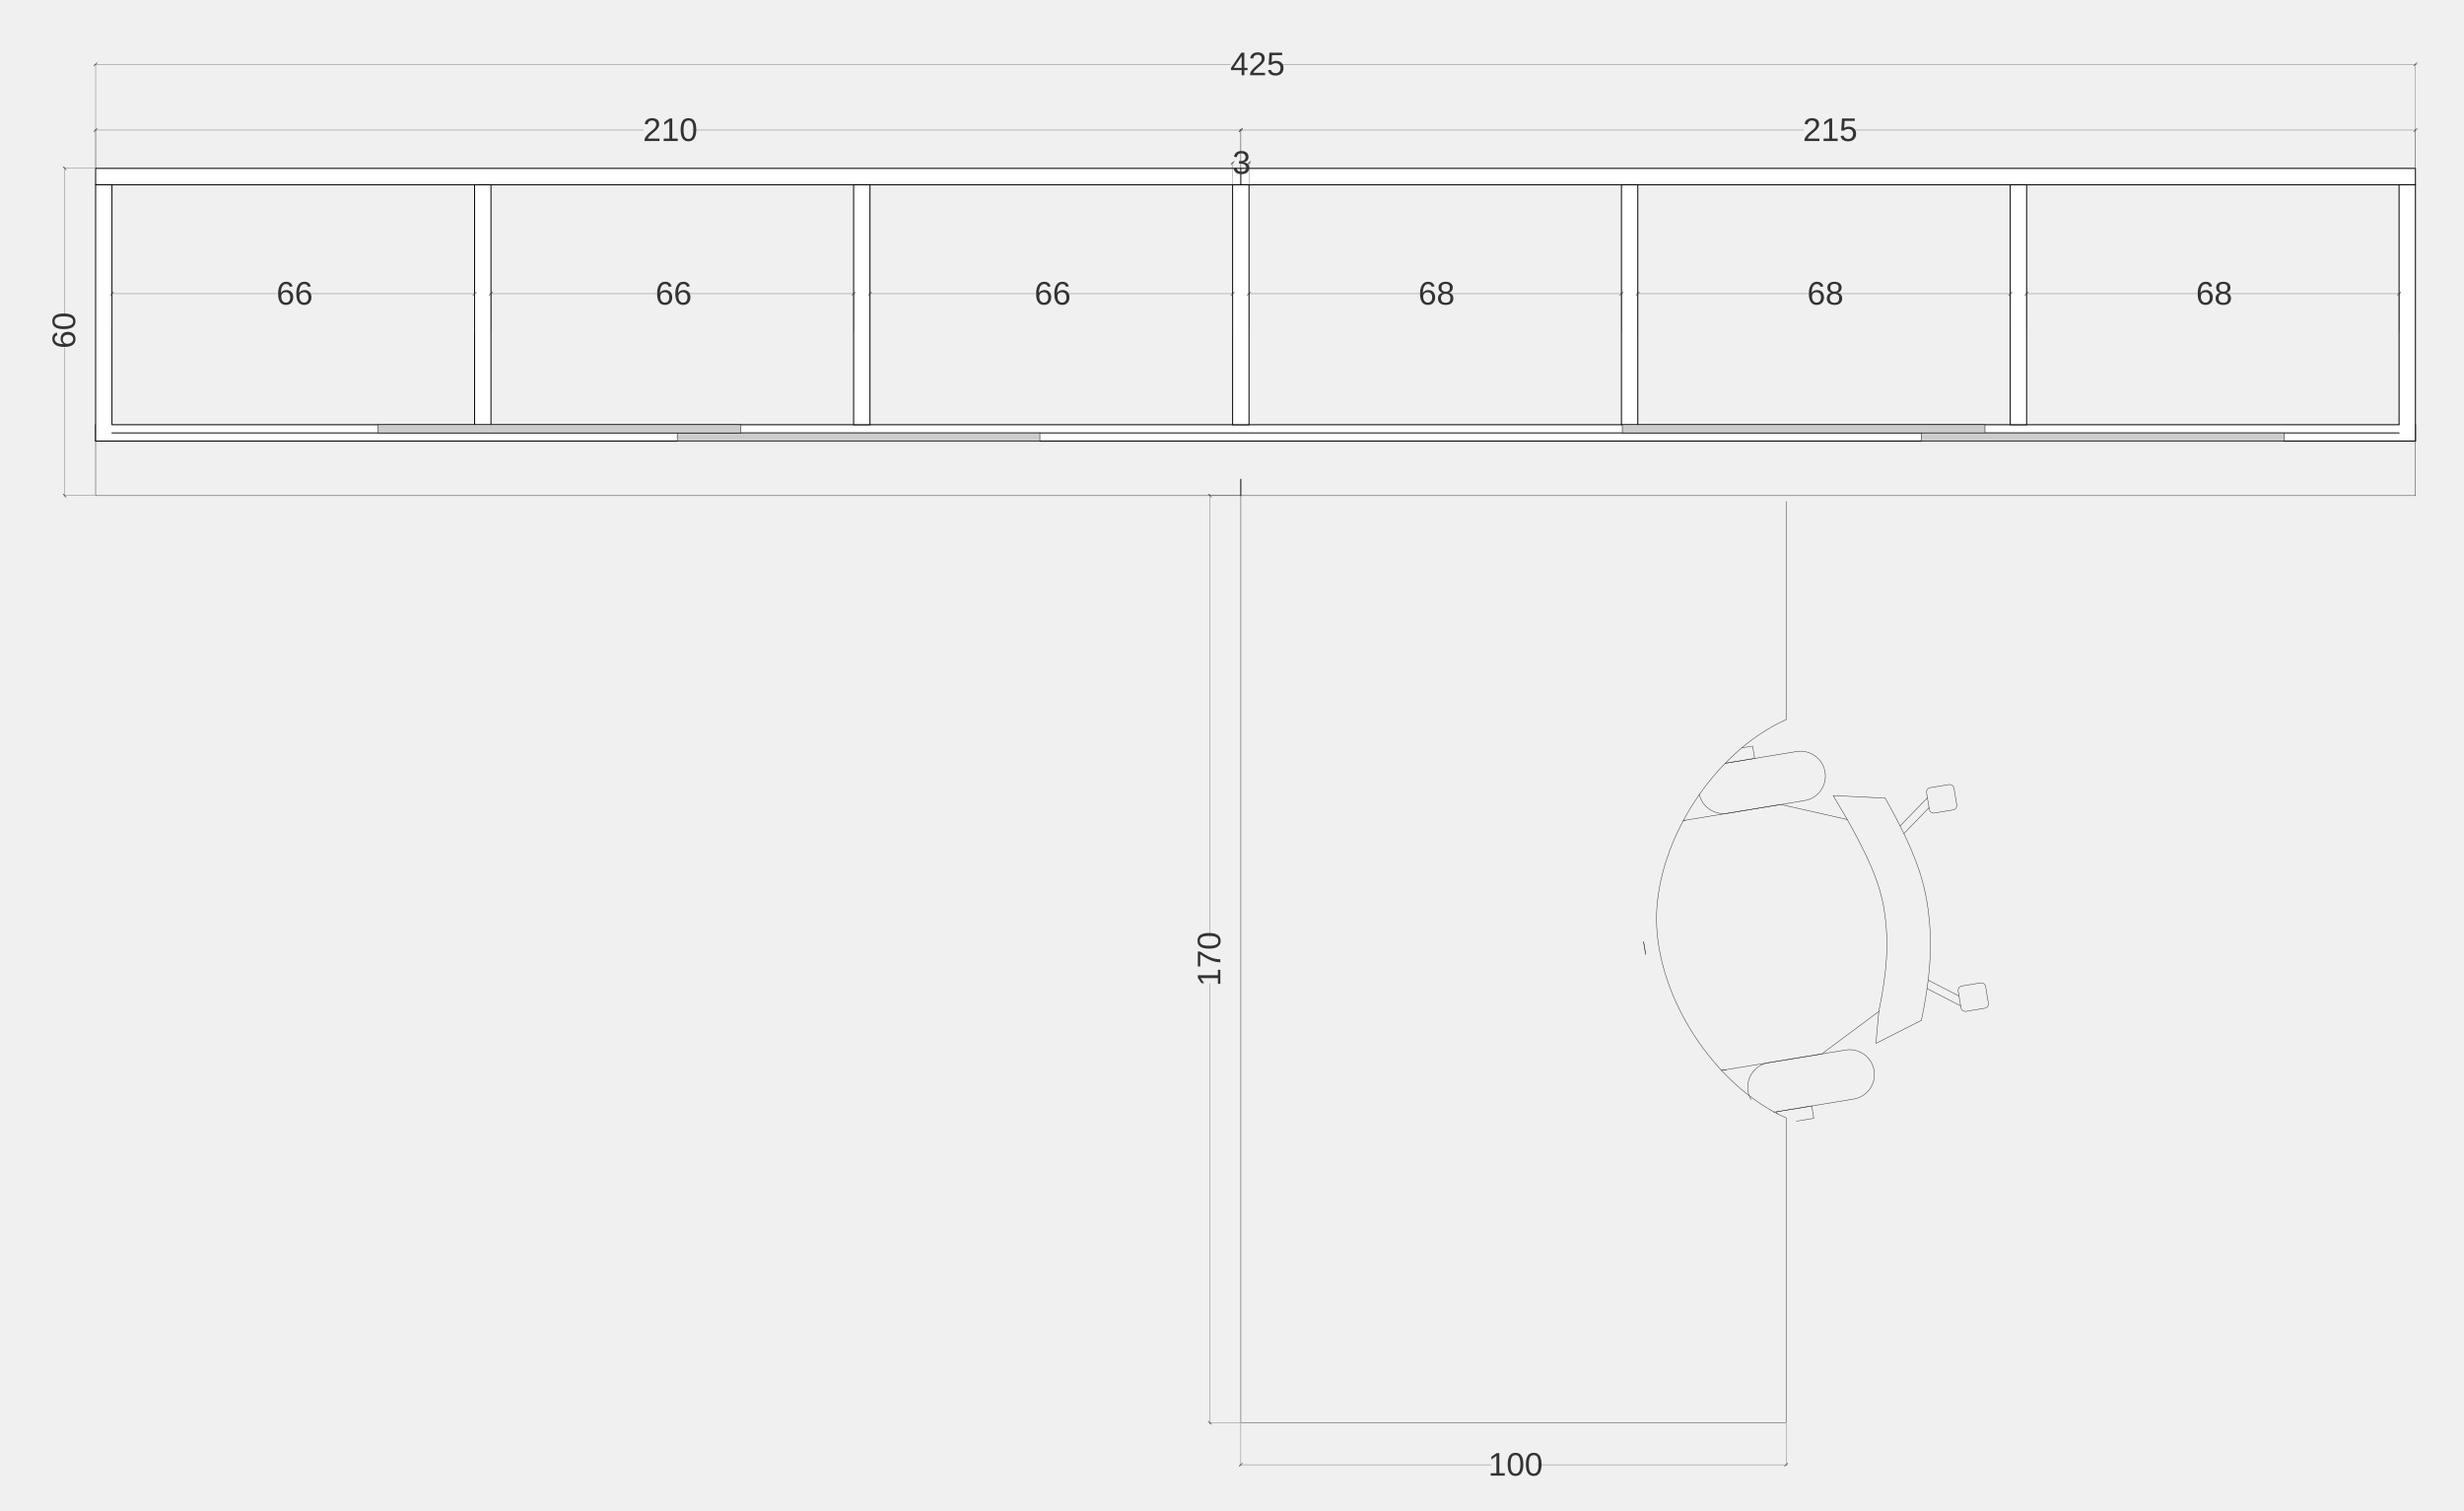
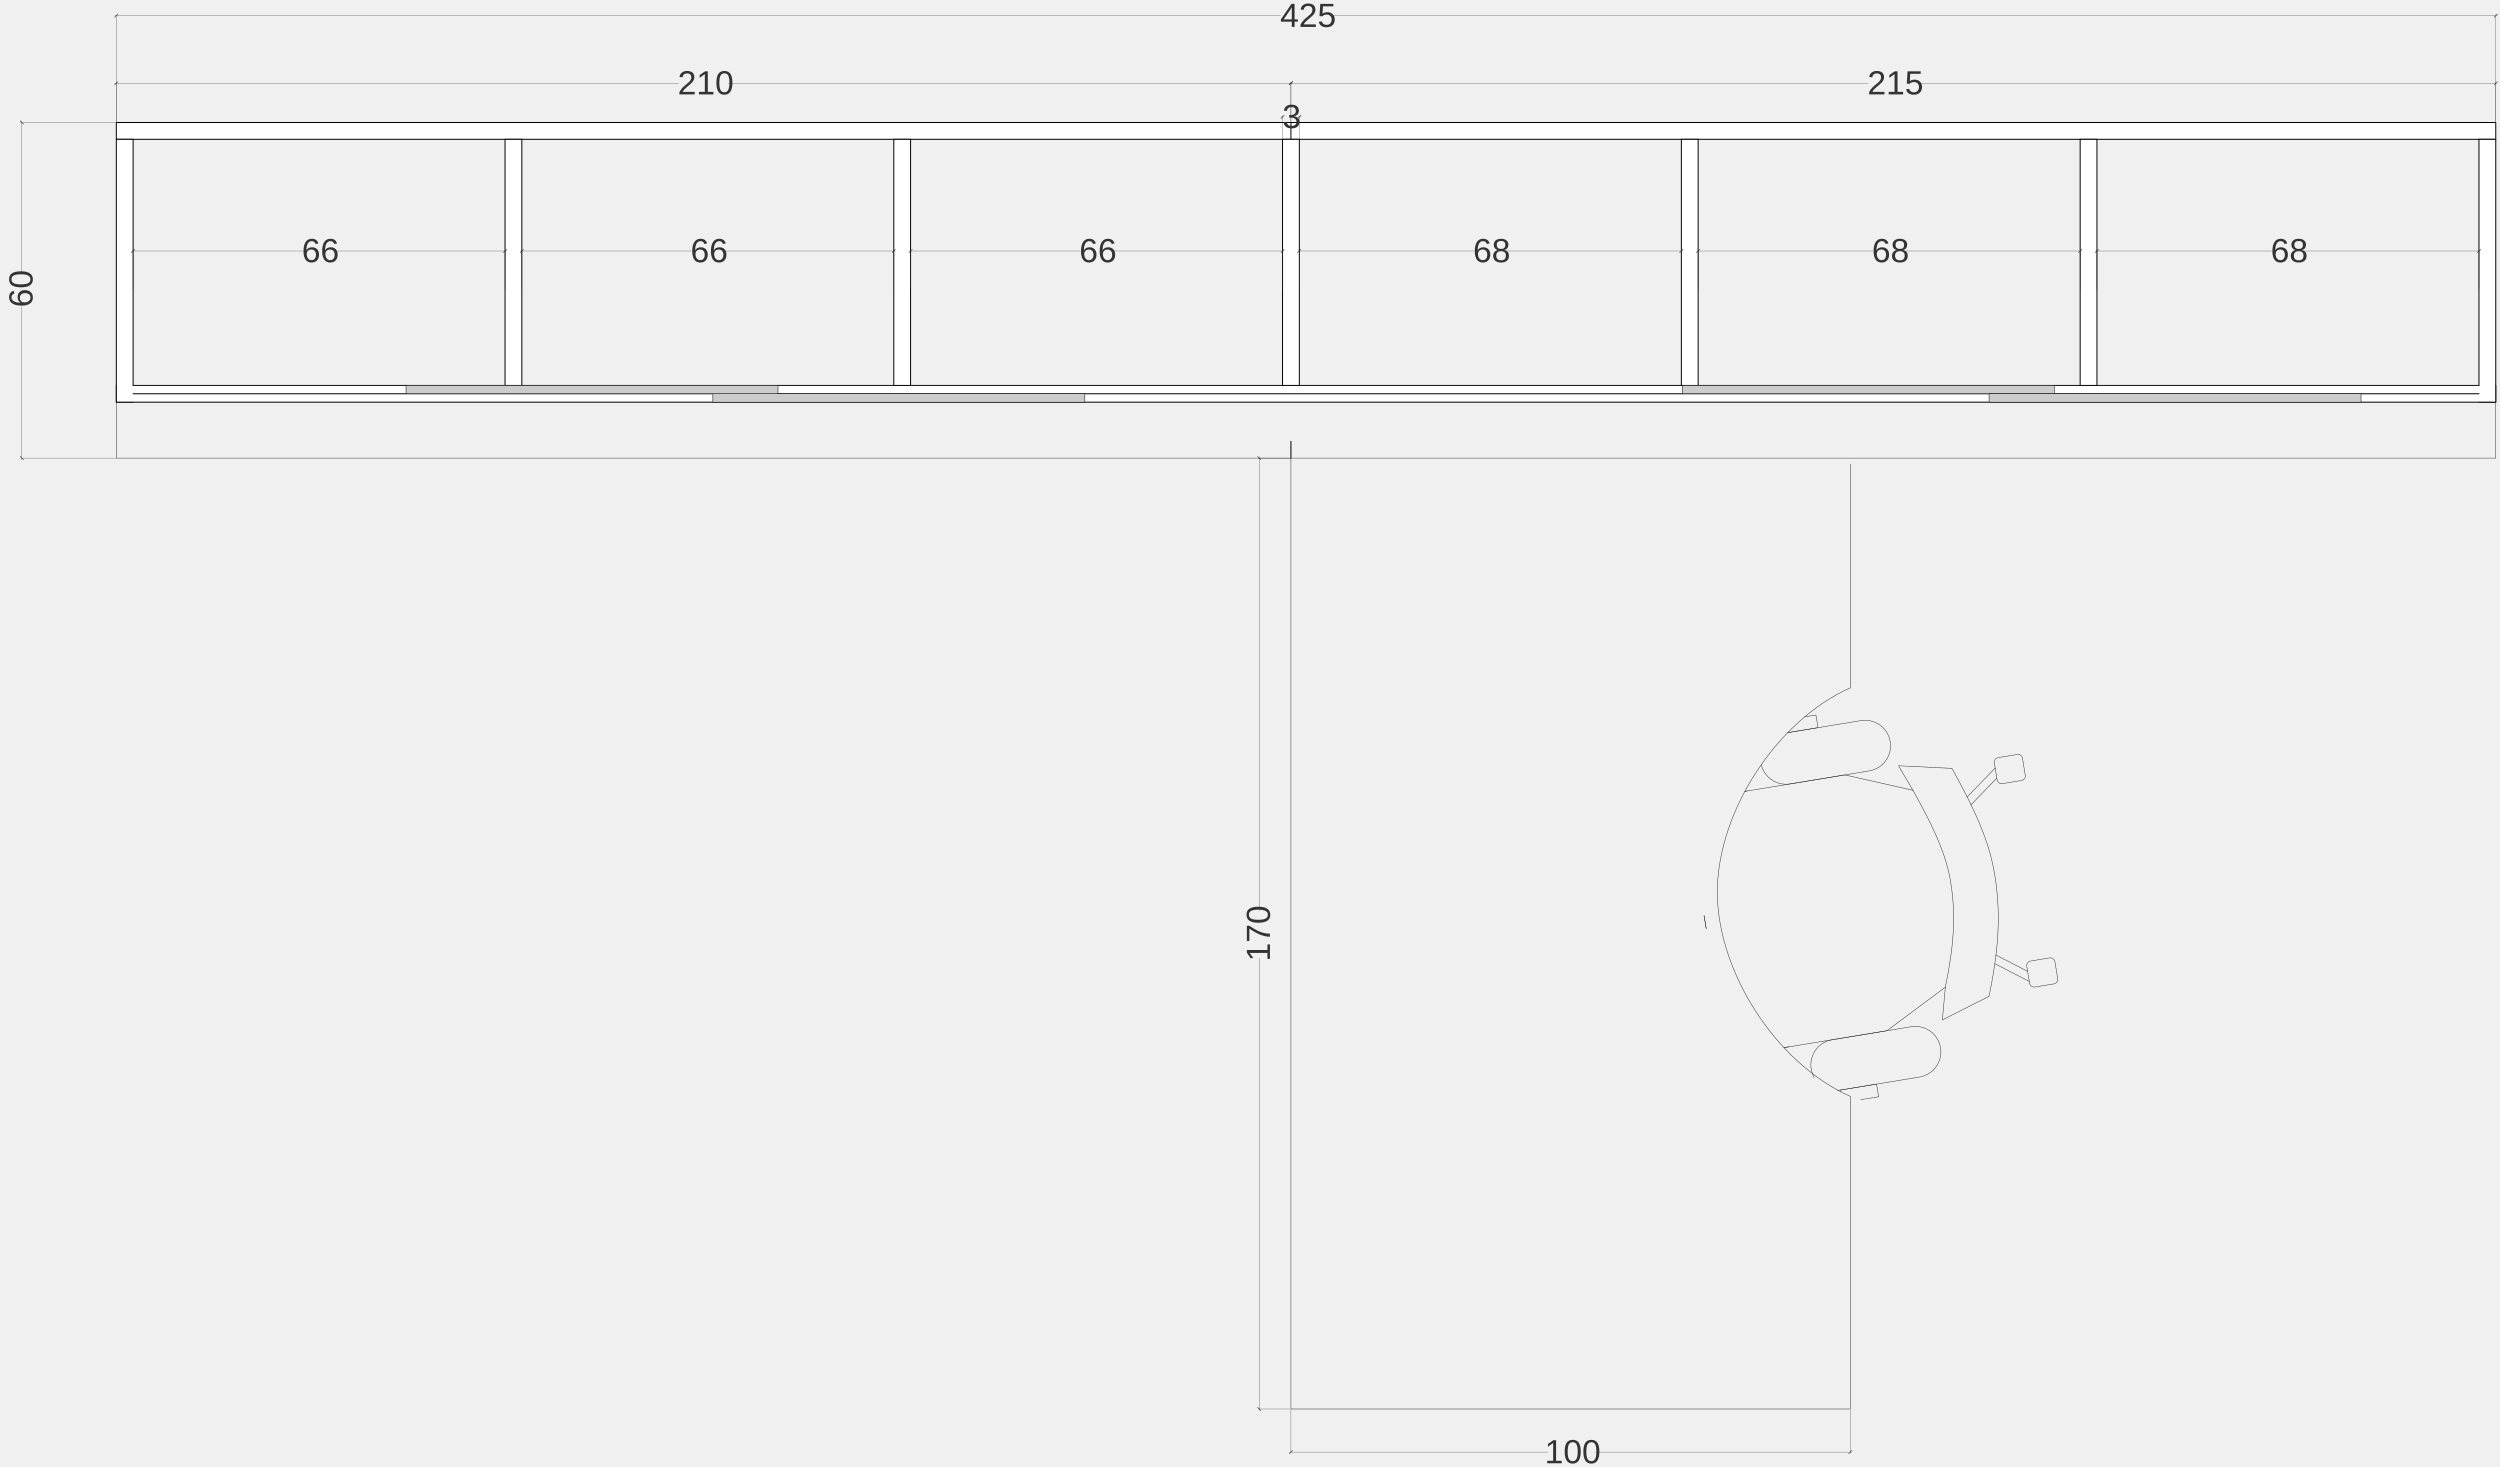
- <svg xmlns="http://www.w3.org/2000/svg" viewBox="0 0 1281.25 785.65">
+ <svg xmlns="http://www.w3.org/2000/svg" viewBox="0 0 1267.4 743.47">
  <defs>
    <style>
      .cls-1 {
        fill: #fff;
        stroke-width: .5px;
      }

      .cls-1, .cls-2, .cls-3 {
        stroke-linecap: round;
        stroke-linejoin: round;
      }

      .cls-1, .cls-3 {
        stroke: #000;
      }

      .cls-4 {
        fill: #333;
        font-family: ArialMT, Arial;
        font-size: 17.02px;
      }

      .cls-2, .cls-3 {
        stroke-width: .25px;
      }

      .cls-2, .cls-5 {
        fill: none;
        stroke: #333;
      }

      .cls-3 {
        fill: #ccc;
      }

      .cls-5 {
        stroke-miterlimit: 10;
        stroke-width: .15px;
      }
    </style>
  </defs>
  <g id="D_faut" data-name="D√©faut">
-     <line class="cls-1" x1="645.2" y1="257.7" x2="645.2" y2="249.19" />
-     <rect class="cls-1" x="49.72" y="87.56" width="1206.28" height="8.51" />
-     <line class="cls-1" x1="645.2" y1="96.07" x2="645.2" y2="87.56" />
-     <rect class="cls-1" x="49.72" y="96.07" width="8.51" height="133.28" />
-     <rect class="cls-1" x="1247.49" y="96.07" width="8.51" height="133.28" />
-     <polyline class="cls-1" points="1256 220.84 1256 229.34 49.72 229.34 49.72 220.84" />
-     <line class="cls-1" x1="58.22" y1="225.09" x2="1247.49" y2="225.09" />
-     <line class="cls-1" x1="58.22" y1="220.84" x2="1247.49" y2="220.84" />
-     <rect class="cls-1" x="246.79" y="96.07" width="8.51" height="124.77" />
-     <rect class="cls-1" x="443.87" y="96.07" width="8.51" height="124.77" />
-     <rect class="cls-1" x="640.95" y="96.07" width="8.51" height="124.77" />
-     <rect class="cls-1" x="843.13" y="96.07" width="8.51" height="124.77" />
-     <rect class="cls-1" x="1045.31" y="96.07" width="8.51" height="124.77" />
+     <line class="cls-1" x1="654.45" y1="232.24" x2="654.45" y2="223.73" />
+     <rect class="cls-1" x="58.97" y="62.1" width="1206.28" height="8.51" />
+     <line class="cls-1" x1="654.45" y1="70.61" x2="654.45" y2="62.1" />
+     <rect class="cls-1" x="58.97" y="70.61" width="8.51" height="133.28" />
+     <rect class="cls-1" x="1256.74" y="70.61" width="8.51" height="133.28" />
+     <polyline class="cls-1" points="1265.25 195.38 1265.25 203.88 58.97 203.88 58.97 195.38" />
+     <line class="cls-1" x1="67.47" y1="199.63" x2="1256.74" y2="199.63" />
+     <line class="cls-1" x1="67.47" y1="195.38" x2="1256.74" y2="195.38" />
+     <rect class="cls-1" x="256.04" y="70.61" width="8.51" height="124.77" />
+     <rect class="cls-1" x="453.12" y="70.61" width="8.51" height="124.77" />
+     <rect class="cls-1" x="650.2" y="70.61" width="8.51" height="124.77" />
+     <rect class="cls-1" x="852.38" y="70.61" width="8.51" height="124.77" />
+     <rect class="cls-1" x="1054.56" y="70.61" width="8.51" height="124.77" />
  </g>
  <g id="cote">
-     <line class="cls-5" x1="644.92" y1="257.7" x2="628.57" y2="257.7" />
-     <line class="cls-5" x1="644.92" y1="739.76" x2="628.57" y2="739.76" />
-     <line class="cls-5" x1="629.14" y1="256.85" x2="629.14" y2="487.26" />
-     <line class="cls-5" x1="629.14" y1="511.18" x2="629.14" y2="740.61" />
-     <polyline class="cls-5" points="630.06 258.48 628.35 256.78 628.22 256.92 629.92 258.62 630.06 258.48" />
-     <polyline class="cls-5" points="628.22 738.98 629.92 740.68 630.06 740.54 628.35 738.84 628.22 738.98" />
-     <line class="cls-5" x1="645.2" y1="740.04" x2="645.2" y2="762.18" />
-     <line class="cls-5" x1="928.76" y1="740.04" x2="928.76" y2="762.18" />
-     <line class="cls-5" x1="644.35" y1="761.61" x2="775.52" y2="761.61" />
-     <line class="cls-5" x1="799.43" y1="761.61" x2="929.61" y2="761.61" />
-     <polyline class="cls-5" points="645.98 760.69 644.28 762.4 644.42 762.53 646.12 760.83 645.98 760.69" />
-     <polyline class="cls-5" points="927.98 762.53 929.68 760.83 929.55 760.69 927.85 762.4 927.98 762.53" />
-     <line class="cls-5" x1="49.43" y1="87.56" x2="33.09" y2="87.56" />
-     <line class="cls-5" x1="49.43" y1="257.7" x2="33.09" y2="257.7" />
-     <line class="cls-5" x1="33.65" y1="86.71" x2="33.65" y2="164.43" />
-     <line class="cls-5" x1="33.65" y1="180.71" x2="33.65" y2="258.55" />
-     <polyline class="cls-5" points="34.57 88.34 32.87 86.64 32.73 86.78 34.44 88.48 34.57 88.34" />
-     <polyline class="cls-5" points="32.73 256.92 34.44 258.62 34.57 258.48 32.87 256.78 32.73 256.92" />
-     <line class="cls-5" x1="49.72" y1="87.28" x2="49.72" y2="32.87" />
-     <line class="cls-5" x1="1256" y1="87.28" x2="1256" y2="32.87" />
-     <line class="cls-5" x1="48.87" y1="33.44" x2="639.91" y2="33.44" />
-     <line class="cls-5" x1="665.43" y1="33.44" x2="1256.85" y2="33.44" />
-     <polyline class="cls-5" points="50.5 32.52 48.8 34.22 48.93 34.36 50.63 32.66 50.5 32.52" />
-     <polyline class="cls-5" points="1255.21 34.36 1256.92 32.66 1256.78 32.52 1255.08 34.22 1255.21 34.36" />
-     <line class="cls-5" x1="49.72" y1="87.28" x2="49.72" y2="67.08" />
-     <line class="cls-5" x1="645.2" y1="87.28" x2="645.2" y2="67.08" />
-     <line class="cls-5" x1="48.87" y1="67.64" x2="334.76" y2="67.64" />
-     <line class="cls-5" x1="359.91" y1="67.64" x2="646.05" y2="67.64" />
-     <polyline class="cls-5" points="50.5 66.73 48.8 68.43 48.93 68.56 50.63 66.86 50.5 66.73" />
-     <polyline class="cls-5" points="644.42 68.56 646.12 66.86 645.98 66.73 644.28 68.43 644.42 68.56" />
-     <line class="cls-5" x1="58.22" y1="172.35" x2="58.22" y2="152.15" />
-     <line class="cls-5" x1="246.79" y1="172.35" x2="246.79" y2="152.15" />
-     <line class="cls-5" x1="57.37" y1="152.71" x2="144.31" y2="152.71" />
-     <line class="cls-5" x1="160.58" y1="152.71" x2="247.64" y2="152.71" />
-     <polyline class="cls-5" points="59 151.79 57.3 153.5 57.44 153.63 59.14 151.93 59 151.79" />
-     <polyline class="cls-5" points="246.01 153.63 247.71 151.93 247.57 151.79 245.87 153.5 246.01 153.63" />
-     <line class="cls-5" x1="255.3" y1="172.35" x2="255.3" y2="152.15" />
-     <line class="cls-5" x1="443.87" y1="172.35" x2="443.87" y2="152.15" />
-     <line class="cls-5" x1="254.45" y1="152.71" x2="341.39" y2="152.71" />
-     <line class="cls-5" x1="357.66" y1="152.71" x2="444.72" y2="152.71" />
-     <polyline class="cls-5" points="256.08 151.79 254.38 153.5 254.52 153.63 256.22 151.93 256.08 151.79" />
-     <polyline class="cls-5" points="443.09 153.63 444.79 151.93 444.65 151.79 442.95 153.5 443.09 153.63" />
-     <line class="cls-5" x1="452.38" y1="172.35" x2="452.38" y2="152.15" />
-     <line class="cls-5" x1="640.95" y1="172.35" x2="640.95" y2="152.15" />
-     <line class="cls-5" x1="451.53" y1="152.71" x2="538.46" y2="152.71" />
-     <line class="cls-5" x1="554.74" y1="152.71" x2="641.8" y2="152.71" />
-     <polyline class="cls-5" points="453.16 151.79 451.46 153.5 451.59 153.63 453.3 151.93 453.16 151.79" />
-     <polyline class="cls-5" points="640.16 153.63 641.86 151.93 641.73 151.79 640.03 153.5 640.16 153.63" />
-     <line class="cls-5" x1="649.45" y1="172.35" x2="649.45" y2="152.15" />
-     <line class="cls-5" x1="843.13" y1="172.35" x2="843.13" y2="152.15" />
-     <line class="cls-5" x1="648.6" y1="152.71" x2="738.09" y2="152.71" />
-     <line class="cls-5" x1="754.43" y1="152.71" x2="843.98" y2="152.71" />
-     <polyline class="cls-5" points="650.24 151.79 648.53 153.5 648.67 153.63 650.37 151.93 650.24 151.79" />
-     <polyline class="cls-5" points="842.34 153.63 844.05 151.93 843.91 151.79 842.21 153.5 842.34 153.63" />
-     <line class="cls-5" x1="851.63" y1="172.35" x2="851.63" y2="152.15" />
-     <line class="cls-5" x1="1045.31" y1="172.35" x2="1045.31" y2="152.15" />
-     <line class="cls-5" x1="850.78" y1="152.71" x2="940.27" y2="152.71" />
-     <line class="cls-5" x1="956.61" y1="152.71" x2="1046.16" y2="152.71" />
-     <polyline class="cls-5" points="852.42 151.79 850.72 153.5 850.85 153.63 852.55 151.93 852.42 151.79" />
-     <polyline class="cls-5" points="1044.53 153.63 1046.23 151.93 1046.09 151.79 1044.39 153.5 1044.53 153.63" />
-     <line class="cls-5" x1="1053.81" y1="172.35" x2="1053.81" y2="152.15" />
-     <line class="cls-5" x1="1247.49" y1="172.35" x2="1247.49" y2="152.15" />
-     <line class="cls-5" x1="1052.96" y1="152.71" x2="1142.45" y2="152.71" />
-     <line class="cls-5" x1="1158.79" y1="152.71" x2="1248.34" y2="152.71" />
-     <polyline class="cls-5" points="1054.6 151.79 1052.9 153.5 1053.03 153.63 1054.73 151.93 1054.6 151.79" />
-     <polyline class="cls-5" points="1246.71 153.63 1248.41 151.93 1248.27 151.79 1246.57 153.5 1246.71 153.63" />
-     <line class="cls-5" x1="640.95" y1="95.79" x2="640.95" y2="84.16" />
-     <line class="cls-5" x1="649.45" y1="95.79" x2="649.45" y2="84.16" />
-     <line class="cls-5" x1="640.1" y1="84.73" x2="641.44" y2="84.73" />
-     <line class="cls-5" x1="648.9" y1="84.73" x2="650.3" y2="84.73" />
-     <polyline class="cls-5" points="641.73 83.81 640.03 85.51 640.16 85.64 641.86 83.94 641.73 83.81" />
-     <polyline class="cls-5" points="648.67 85.64 650.37 83.94 650.24 83.81 648.53 85.51 648.67 85.64" />
-     <line class="cls-5" x1="645.2" y1="87.28" x2="645.2" y2="67.08" />
-     <line class="cls-5" x1="1256" y1="87.28" x2="1256" y2="67.08" />
-     <line class="cls-5" x1="644.35" y1="67.64" x2="937.9" y2="67.64" />
-     <line class="cls-5" x1="963.17" y1="67.64" x2="1256.85" y2="67.64" />
-     <polyline class="cls-5" points="645.98 66.73 644.28 68.43 644.42 68.56 646.12 66.86 645.98 66.73" />
-     <polyline class="cls-5" points="1255.21 68.56 1256.92 66.86 1256.78 66.73 1255.08 68.43 1255.21 68.56" />
+     <line class="cls-5" x1="654.17" y1="232.24" x2="637.82" y2="232.24" />
+     <line class="cls-5" x1="654.17" y1="714.3" x2="637.82" y2="714.3" />
+     <line class="cls-5" x1="638.39" y1="231.39" x2="638.39" y2="461.8" />
+     <line class="cls-5" x1="638.39" y1="485.72" x2="638.39" y2="715.15" />
+     <polyline class="cls-5" points="639.31 233.02 637.6 231.32 637.47 231.46 639.17 233.16 639.31 233.02" />
+     <polyline class="cls-5" points="637.47 713.52 639.17 715.22 639.31 715.08 637.6 713.38 637.47 713.52" />
+     <line class="cls-5" x1="654.45" y1="714.58" x2="654.45" y2="736.72" />
+     <line class="cls-5" x1="938.01" y1="714.58" x2="938.01" y2="736.72" />
+     <line class="cls-5" x1="653.6" y1="736.15" x2="784.77" y2="736.15" />
+     <line class="cls-5" x1="808.68" y1="736.15" x2="938.86" y2="736.15" />
+     <polyline class="cls-5" points="655.23 735.23 653.53 736.94 653.67 737.07 655.37 735.37 655.23 735.23" />
+     <polyline class="cls-5" points="937.23 737.07 938.93 735.37 938.8 735.23 937.09 736.94 937.23 737.07" />
+     <line class="cls-5" x1="58.97" y1="62.1" x2="10.49" y2="62.1" />
+     <line class="cls-5" x1="58.97" y1="232.24" x2="10.49" y2="232.24" />
+     <line class="cls-5" x1="11.06" y1="61.25" x2="11.06" y2="138.97" />
+     <line class="cls-5" x1="11.06" y1="155.25" x2="11.06" y2="233.09" />
+     <polyline class="cls-5" points="11.98 62.88 10.28 61.18 10.14 61.32 11.84 63.02 11.98 62.88" />
+     <polyline class="cls-5" points="10.14 231.46 11.84 233.16 11.98 233.02 10.28 231.32 10.14 231.46" />
+     <line class="cls-5" x1="58.97" y1="61.82" x2="58.97" y2="7.41" />
+     <line class="cls-5" x1="1265.25" y1="61.82" x2="1265.25" y2="7.41" />
+     <line class="cls-5" x1="58.11" y1="7.98" x2="649.16" y2="7.98" />
+     <line class="cls-5" x1="674.68" y1="7.98" x2="1266.1" y2="7.98" />
+     <polyline class="cls-5" points="59.75 7.06 58.05 8.76 58.18 8.9 59.88 7.2 59.75 7.06" />
+     <polyline class="cls-5" points="1264.46 8.9 1266.16 7.2 1266.03 7.06 1264.33 8.76 1264.46 8.9" />
+     <line class="cls-5" x1="58.97" y1="61.82" x2="58.97" y2="41.62" />
+     <line class="cls-5" x1="654.45" y1="61.82" x2="654.45" y2="41.62" />
+     <line class="cls-5" x1="58.11" y1="42.18" x2="344.01" y2="42.18" />
+     <line class="cls-5" x1="369.16" y1="42.18" x2="655.3" y2="42.18" />
+     <polyline class="cls-5" points="59.75 41.27 58.05 42.97 58.18 43.1 59.88 41.4 59.75 41.27" />
+     <polyline class="cls-5" points="653.67 43.1 655.37 41.4 655.23 41.27 653.53 42.97 653.67 43.1" />
+     <line class="cls-5" x1="67.47" y1="146.89" x2="67.47" y2="126.69" />
+     <line class="cls-5" x1="256.04" y1="146.89" x2="256.04" y2="126.69" />
+     <line class="cls-5" x1="66.62" y1="127.25" x2="153.56" y2="127.25" />
+     <line class="cls-5" x1="169.83" y1="127.25" x2="256.89" y2="127.25" />
+     <polyline class="cls-5" points="68.25 126.33 66.55 128.04 66.69 128.17 68.39 126.47 68.25 126.33" />
+     <polyline class="cls-5" points="255.26 128.17 256.96 126.47 256.82 126.33 255.12 128.04 255.26 128.17" />
+     <line class="cls-5" x1="264.55" y1="146.89" x2="264.55" y2="126.69" />
+     <line class="cls-5" x1="453.12" y1="146.89" x2="453.12" y2="126.69" />
+     <line class="cls-5" x1="263.7" y1="127.25" x2="350.64" y2="127.25" />
+     <line class="cls-5" x1="366.91" y1="127.25" x2="453.97" y2="127.25" />
+     <polyline class="cls-5" points="265.33 126.33 263.63 128.04 263.77 128.17 265.47 126.47 265.33 126.33" />
+     <polyline class="cls-5" points="452.34 128.17 454.04 126.47 453.9 126.33 452.2 128.04 452.34 128.17" />
+     <line class="cls-5" x1="461.63" y1="146.89" x2="461.63" y2="126.69" />
+     <line class="cls-5" x1="650.2" y1="146.89" x2="650.2" y2="126.69" />
+     <line class="cls-5" x1="460.78" y1="127.25" x2="547.71" y2="127.25" />
+     <line class="cls-5" x1="563.99" y1="127.25" x2="651.05" y2="127.25" />
+     <polyline class="cls-5" points="462.41 126.33 460.71 128.04 460.84 128.17 462.55 126.47 462.41 126.33" />
+     <polyline class="cls-5" points="649.41 128.17 651.11 126.47 650.98 126.33 649.28 128.04 649.41 128.17" />
+     <line class="cls-5" x1="658.7" y1="146.89" x2="658.7" y2="126.69" />
+     <line class="cls-5" x1="852.38" y1="146.89" x2="852.38" y2="126.69" />
+     <line class="cls-5" x1="657.85" y1="127.25" x2="747.34" y2="127.25" />
+     <line class="cls-5" x1="763.68" y1="127.25" x2="853.23" y2="127.25" />
+     <polyline class="cls-5" points="659.49 126.33 657.78 128.04 657.92 128.17 659.62 126.47 659.49 126.33" />
+     <polyline class="cls-5" points="851.59 128.17 853.3 126.47 853.16 126.33 851.46 128.04 851.59 128.17" />
+     <line class="cls-5" x1="860.88" y1="146.89" x2="860.88" y2="126.69" />
+     <line class="cls-5" x1="1054.56" y1="146.89" x2="1054.56" y2="126.69" />
+     <line class="cls-5" x1="860.03" y1="127.25" x2="949.52" y2="127.25" />
+     <line class="cls-5" x1="965.86" y1="127.25" x2="1055.41" y2="127.25" />
+     <polyline class="cls-5" points="861.67 126.33 859.97 128.04 860.1 128.17 861.8 126.47 861.67 126.33" />
+     <polyline class="cls-5" points="1053.78 128.17 1055.48 126.47 1055.34 126.33 1053.64 128.04 1053.78 128.17" />
+     <line class="cls-5" x1="1063.06" y1="146.89" x2="1063.06" y2="126.69" />
+     <line class="cls-5" x1="1256.74" y1="146.89" x2="1256.74" y2="126.69" />
+     <line class="cls-5" x1="1062.21" y1="127.25" x2="1151.7" y2="127.25" />
+     <line class="cls-5" x1="1168.04" y1="127.25" x2="1257.59" y2="127.25" />
+     <polyline class="cls-5" points="1063.85 126.33 1062.15 128.04 1062.28 128.17 1063.98 126.47 1063.85 126.33" />
+     <polyline class="cls-5" points="1255.96 128.17 1257.66 126.47 1257.52 126.33 1255.82 128.04 1255.96 128.17" />
+     <line class="cls-5" x1="650.2" y1="70.33" x2="650.2" y2="58.7" />
+     <line class="cls-5" x1="658.7" y1="70.33" x2="658.7" y2="58.7" />
+     <line class="cls-5" x1="649.35" y1="59.27" x2="650.69" y2="59.27" />
+     <line class="cls-5" x1="658.15" y1="59.27" x2="659.55" y2="59.27" />
+     <polyline class="cls-5" points="650.98 58.35 649.28 60.05 649.41 60.18 651.11 58.48 650.98 58.35" />
+     <polyline class="cls-5" points="657.92 60.18 659.62 58.48 659.49 58.35 657.78 60.05 657.92 60.18" />
+     <line class="cls-5" x1="654.45" y1="61.82" x2="654.45" y2="41.62" />
+     <line class="cls-5" x1="1265.25" y1="61.82" x2="1265.25" y2="41.62" />
+     <line class="cls-5" x1="653.6" y1="42.18" x2="947.15" y2="42.18" />
+     <line class="cls-5" x1="972.42" y1="42.18" x2="1266.1" y2="42.18" />
+     <polyline class="cls-5" points="655.23 41.27 653.53 42.97 653.67 43.1 655.37 41.4 655.23 41.27" />
+     <polyline class="cls-5" points="1264.46 43.1 1266.16 41.4 1266.03 41.27 1264.33 42.97 1264.46 43.1" />
  </g>
  <g id="Calque_9" data-name="Calque 9">
-     <text class="cls-4" transform="translate(634.56 512.85) rotate(-90)">
+     <text class="cls-4" transform="translate(643.81 487.39) rotate(-90)">
      <tspan x="0" y="0">170</tspan>
    </text>
-     <text class="cls-4" transform="translate(773.85 767.28)">
+     <text class="cls-4" transform="translate(783.1 741.82)">
      <tspan x="0" y="0">100</tspan>
    </text>
-     <text class="cls-4" transform="translate(39.08 181.26) rotate(-90)">
+     <text class="cls-4" transform="translate(16.49 155.8) rotate(-90)">
      <tspan x="0" y="0">60</tspan>
    </text>
-     <text class="cls-4" transform="translate(639.73 39.11)">
+     <text class="cls-4" transform="translate(648.98 13.65)">
      <tspan x="0" y="0">425</tspan>
    </text>
-     <text class="cls-4" transform="translate(334.33 73.31)">
+     <text class="cls-4" transform="translate(343.58 47.85)">
      <tspan x="0" y="0">210</tspan>
    </text>
-     <text class="cls-4" transform="translate(143.75 158.38)">
+     <text class="cls-4" transform="translate(153 132.92)">
      <tspan x="0" y="0">66</tspan>
    </text>
-     <text class="cls-4" transform="translate(340.83 158.38)">
+     <text class="cls-4" transform="translate(350.08 132.92)">
      <tspan x="0" y="0">66</tspan>
    </text>
-     <text class="cls-4" transform="translate(537.91 158.38)">
+     <text class="cls-4" transform="translate(547.16 132.92)">
      <tspan x="0" y="0">66</tspan>
    </text>
-     <text class="cls-4" transform="translate(737.54 158.38)">
+     <text class="cls-4" transform="translate(746.79 132.92)">
      <tspan x="0" y="0">68</tspan>
    </text>
-     <text class="cls-4" transform="translate(939.72 158.38)">
+     <text class="cls-4" transform="translate(948.97 132.92)">
      <tspan x="0" y="0">68</tspan>
    </text>
-     <text class="cls-4" transform="translate(1141.9 158.38)">
+     <text class="cls-4" transform="translate(1151.15 132.92)">
      <tspan x="0" y="0">68</tspan>
    </text>
-     <text class="cls-4" transform="translate(640.82 90.39)">
+     <text class="cls-4" transform="translate(650.07 64.93)">
      <tspan x="0" y="0">3</tspan>
    </text>
-     <text class="cls-4" transform="translate(937.47 73.31)">
+     <text class="cls-4" transform="translate(946.72 47.85)">
      <tspan x="0" y="0">215</tspan>
    </text>
  </g>
  <g id="Calque_05" data-name="Calque 05">
-     <polyline class="cls-2" points="895.17 556.57 947.29 548.01 976.96 525.92" />
-     <polyline class="cls-2" points="960.55 426.11 925.98 418.32 875.32 426.65" />
-     <line class="cls-2" x1="854.68" y1="489.86" x2="854.67" y2="489.86" />
-     <path class="cls-2" d="M922.19,578.22c.54-.02,1.08-.07,1.61-.16,13.36-2.2,26.71-4.39,40.07-6.59,3.38-.56,6.4-2.43,8.4-5.22,2-2.78,2.81-6.25,2.25-9.63-.56-3.38-2.43-6.4-5.22-8.4-2.78-2-6.25-2.81-9.63-2.25-13.36,2.2-26.71,4.39-40.07,6.59-3.38.56-6.4,2.43-8.4,5.22-2,2.78-2.81,6.25-2.25,9.63.25,1.53.78,3,1.55,4.35" />
-     <path class="cls-2" d="M883.63,413.13c.76,3.18,2.7,5.95,5.42,7.75,2.72,1.81,6.02,2.52,9.24,1.99,13.36-2.2,26.71-4.39,40.07-6.59,3.38-.56,6.4-2.43,8.4-5.22,2-2.78,2.81-6.25,2.25-9.63s-2.43-6.4-5.22-8.4c-2.78-2-6.25-2.81-9.63-2.25-12.37,2.03-24.74,4.07-37.12,6.1" />
-     <polyline class="cls-2" points="645.2 257.7 645.2 269.35 645.2 739.76 928.76 739.76 928.76 581.27" />
-     <path class="cls-2" d="M876.5,426.45h0c-.39.06-.79.13-1.18.19" />
-     <polyline class="cls-2" points="934.12 582.95 943.15 581.47 942.1 575.05 923.8 578.06 923.96 579.04" />
-     <path class="cls-2" d="M1018.25,515.32c.47,2.87.94,5.75,1.42,8.62.1.61.44,1.15.93,1.51.5.36,1.12.5,1.72.4,3.24-.53,6.48-1.06,9.71-1.6.61-.1,1.15-.44,1.5-.93.36-.5.5-1.12.4-1.72-.47-2.87-.95-5.75-1.42-8.62-.1-.61-.44-1.15-.93-1.51-.5-.36-1.12-.5-1.72-.4-3.24.53-6.48,1.06-9.71,1.6-.61.1-1.15.44-1.51.93-.36.5-.5,1.12-.4,1.72Z" />
-     <polyline class="cls-2" points="897.06 396.89 912.4 394.36 911.35 387.94 905.65 388.88" />
-     <line class="cls-2" x1="854.65" y1="489.7" x2="855.72" y2="496.17" />
-     <line class="cls-2" x1="1002.63" y1="509.64" x2="1018.68" y2="517.92" />
-     <polyline class="cls-2" points="1256 229.34 1256 257.7 49.72 257.7 49.72 229.34" />
-     <line class="cls-2" x1="1019.52" y1="523.03" x2="1002.05" y2="514.02" />
-     <path class="cls-2" d="M1001.79,412.2c.47,2.87.94,5.75,1.42,8.62.1.61.44,1.15.93,1.51.5.36,1.12.5,1.72.4,3.24-.53,6.48-1.06,9.71-1.6.61-.1,1.15-.44,1.51-.93.36-.5.5-1.12.4-1.72-.47-2.87-.94-5.75-1.42-8.62-.1-.61-.44-1.15-.93-1.51s-1.12-.5-1.72-.4c-3.24.53-6.48,1.06-9.71,1.6-.61.1-1.15.44-1.5.93-.36.5-.5,1.12-.4,1.72Z" />
-     <line class="cls-2" x1="989.99" y1="433.43" x2="1003.07" y2="419.91" />
-     <line class="cls-2" x1="1002.23" y1="414.8" x2="988.03" y2="429.47" />
-     <polyline class="cls-2" points="999.11 530.54 975.45 542.53 976.96 525.92" />
-     <polyline class="cls-2" points="980.27 415 953.22 413.67 960.55 426.11" />
-     <path class="cls-2" d="M980.27,415c.66,1.18,1.32,2.35,1.97,3.53.62,1.13,1.24,2.26,1.85,3.4.59,1.09,1.17,2.18,1.74,3.27.55,1.05,1.09,2.1,1.63,3.15.52,1.01,1.02,2.02,1.53,3.04.44.89.87,1.78,1.3,2.67.45.95.9,1.9,1.34,2.85.42.92.84,1.84,1.25,2.76.39.89.78,1.79,1.16,2.68.72,1.71,1.42,3.43,2.08,5.16.62,1.63,1.21,3.27,1.76,4.93.26.79.52,1.59.77,2.39.24.78.48,1.56.7,2.34.22.76.43,1.53.63,2.3.2.75.38,1.5.56,2.25.18.73.34,1.47.5,2.21.15.72.3,1.44.44,2.16.14.7.26,1.41.39,2.11.12.69.23,1.37.34,2.06.1.67.2,1.34.29,2.01.09.65.17,1.31.25,1.96.05.41.1.82.15,1.23.07.65.14,1.3.21,1.95.07.66.13,1.32.19,1.98.06.67.11,1.34.16,2.01.1,1.37.18,2.74.23,4.12.03.7.05,1.41.07,2.11.02.71.03,1.43.04,2.15,0,.73,0,1.45,0,2.18,0,.74-.02,1.48-.03,2.22-.04,1.52-.09,3.04-.18,4.56-.04.78-.09,1.56-.15,2.34-.06.8-.12,1.59-.18,2.39-.14,1.64-.3,3.29-.49,4.92-.19,1.72-.41,3.43-.65,5.14-.25,1.8-.53,3.59-.83,5.38-.31,1.89-.65,3.77-1,5.66-.37,1.99-.77,3.98-1.18,5.96" />
-     <path class="cls-2" d="M960.55,426.11c15.01,26.66,18.32,38.75,19.82,51.5,1.5,12.75,1.21,26.15-3.41,48.32" />
-     <path class="cls-2" d="M895.17,556.57c.88-.15,1.76-.29,2.65-.44h0" />
-     <line class="cls-2" x1="854.65" y1="489.7" x2="855.72" y2="496.17" />
-     <path class="cls-2" d="M928.76,374.17c-2.38,1.05-4.7,2.22-6.97,3.49-2.45,1.37-4.83,2.84-7.16,4.41-4.47,3.03-8.71,6.42-12.68,10.07-7.94,7.28-14.97,15.71-20.84,24.73-5.87,9.01-10.74,18.86-14.18,29.07-1.73,5.11-3.11,10.36-4.07,15.68-.5,2.76-.88,5.53-1.14,8.33-.24,2.59-.36,5.18-.36,7.78s.12,5.19.36,7.79c.26,2.8.64,5.57,1.14,8.33.96,5.31,2.34,10.56,4.07,15.68,3.44,10.2,8.31,20.05,14.18,29.06,5.87,9.01,12.9,17.45,20.84,24.73,3.98,3.65,8.22,7.04,12.69,10.07,2.32,1.57,4.7,3.05,7.15,4.41,2.27,1.27,4.59,2.43,6.97,3.48" />
-     <line class="cls-2" x1="928.76" y1="260.74" x2="928.76" y2="374.17" />
+     <polyline class="cls-2" points="904.42 531.11 956.54 522.55 986.21 500.46" />
+     <polyline class="cls-2" points="969.8 400.65 935.23 392.86 884.57 401.19" />
+     <line class="cls-2" x1="863.93" y1="464.4" x2="863.92" y2="464.4" />
+     <path class="cls-2" d="M931.44,552.76c.54-.02,1.08-.07,1.61-.16,13.36-2.2,26.71-4.39,40.07-6.59,3.38-.56,6.4-2.43,8.4-5.22,2-2.78,2.81-6.25,2.25-9.63-.56-3.38-2.43-6.4-5.22-8.4-2.78-2-6.25-2.81-9.63-2.25-13.36,2.2-26.71,4.39-40.07,6.59-3.38.56-6.4,2.43-8.4,5.22-2,2.78-2.81,6.25-2.25,9.63.25,1.53.78,3,1.55,4.35" />
+     <path class="cls-2" d="M892.88,387.67c.76,3.18,2.7,5.95,5.42,7.75,2.72,1.81,6.02,2.52,9.24,1.99,13.36-2.2,26.71-4.39,40.07-6.59,3.38-.56,6.4-2.43,8.4-5.22,2-2.78,2.81-6.25,2.25-9.63s-2.43-6.4-5.22-8.4c-2.78-2-6.25-2.81-9.63-2.25-12.37,2.03-24.74,4.07-37.12,6.1" />
+     <polyline class="cls-2" points="654.45 232.24 654.45 243.89 654.45 714.3 938.01 714.3 938.01 555.81" />
+     <path class="cls-2" d="M885.75,400.99h0c-.39.06-.79.13-1.18.19" />
+     <polyline class="cls-2" points="943.37 557.49 952.4 556.01 951.35 549.59 933.05 552.6 933.21 553.58" />
+     <path class="cls-2" d="M1027.5,489.86c.47,2.87.94,5.75,1.42,8.62.1.61.44,1.15.93,1.51.5.36,1.12.5,1.72.4,3.24-.53,6.48-1.06,9.71-1.6.61-.1,1.15-.44,1.5-.93.36-.5.5-1.12.4-1.72-.47-2.87-.95-5.75-1.42-8.62-.1-.61-.44-1.15-.93-1.51-.5-.36-1.12-.5-1.72-.4-3.24.53-6.48,1.06-9.71,1.6-.61.1-1.15.44-1.51.93-.36.5-.5,1.12-.4,1.72Z" />
+     <polyline class="cls-2" points="906.31 371.43 921.65 368.9 920.6 362.48 914.9 363.42" />
+     <line class="cls-2" x1="863.9" y1="464.24" x2="864.97" y2="470.71" />
+     <line class="cls-2" x1="1011.88" y1="484.18" x2="1027.93" y2="492.46" />
+     <polyline class="cls-2" points="1265.25 203.88 1265.25 232.24 58.97 232.24 58.97 203.88" />
+     <line class="cls-2" x1="1028.77" y1="497.57" x2="1011.3" y2="488.56" />
+     <path class="cls-2" d="M1011.04,386.74c.47,2.87.94,5.75,1.42,8.62.1.61.44,1.15.93,1.51.5.36,1.12.5,1.72.4,3.24-.53,6.48-1.06,9.71-1.6.61-.1,1.15-.44,1.51-.93.36-.5.5-1.12.4-1.72-.47-2.87-.94-5.75-1.42-8.62-.1-.61-.44-1.15-.93-1.51s-1.12-.5-1.72-.4c-3.24.53-6.48,1.06-9.71,1.6-.61.1-1.15.44-1.5.93-.36.5-.5,1.12-.4,1.72Z" />
+     <line class="cls-2" x1="999.24" y1="407.97" x2="1012.32" y2="394.45" />
+     <line class="cls-2" x1="1011.48" y1="389.34" x2="997.28" y2="404.01" />
+     <polyline class="cls-2" points="1008.36 505.08 984.7 517.07 986.21 500.46" />
+     <polyline class="cls-2" points="989.52 389.54 962.47 388.21 969.8 400.65" />
+     <path class="cls-2" d="M989.52,389.54c.66,1.18,1.32,2.35,1.97,3.53.62,1.13,1.24,2.26,1.85,3.4.59,1.09,1.17,2.18,1.74,3.27.55,1.05,1.09,2.1,1.63,3.15.52,1.01,1.02,2.02,1.53,3.04.44.89.87,1.78,1.3,2.67.45.95.9,1.9,1.34,2.85.42.92.84,1.84,1.25,2.76.39.89.78,1.79,1.16,2.68.72,1.71,1.42,3.43,2.08,5.16.62,1.63,1.21,3.27,1.76,4.93.26.79.52,1.59.77,2.39.24.78.48,1.56.7,2.34.22.76.43,1.53.63,2.3.2.75.38,1.5.56,2.25.18.73.34,1.47.5,2.21.15.72.3,1.44.44,2.16.14.7.26,1.41.39,2.11.12.69.23,1.37.34,2.06.1.67.2,1.34.29,2.01.09.65.17,1.31.25,1.96.05.41.1.82.15,1.23.07.65.14,1.3.21,1.95.07.66.13,1.32.19,1.98.06.67.11,1.34.16,2.01.1,1.37.18,2.74.23,4.12.03.7.05,1.41.07,2.11.02.71.03,1.43.04,2.15,0,.73,0,1.45,0,2.18,0,.74-.02,1.48-.03,2.22-.04,1.52-.09,3.04-.18,4.56-.04.78-.09,1.56-.15,2.34-.06.8-.12,1.59-.18,2.39-.14,1.64-.3,3.29-.49,4.92-.19,1.72-.41,3.43-.65,5.14-.25,1.8-.53,3.59-.83,5.38-.31,1.89-.65,3.77-1,5.66-.37,1.99-.77,3.98-1.18,5.96" />
+     <path class="cls-2" d="M969.8,400.65c15.01,26.66,18.32,38.75,19.82,51.5,1.5,12.75,1.21,26.15-3.41,48.32" />
+     <path class="cls-2" d="M904.42,531.11c.88-.15,1.76-.29,2.65-.44h0" />
+     <line class="cls-2" x1="863.9" y1="464.24" x2="864.97" y2="470.71" />
+     <path class="cls-2" d="M938.01,348.71c-2.38,1.05-4.7,2.22-6.97,3.49-2.45,1.37-4.83,2.84-7.16,4.41-4.47,3.03-8.71,6.42-12.68,10.07-7.94,7.28-14.97,15.71-20.84,24.73-5.87,9.01-10.74,18.86-14.18,29.07-1.73,5.11-3.11,10.36-4.07,15.68-.5,2.76-.88,5.53-1.14,8.33-.24,2.59-.36,5.18-.36,7.78s.12,5.19.36,7.79c.26,2.8.64,5.57,1.14,8.33.96,5.31,2.34,10.56,4.07,15.68,3.44,10.2,8.31,20.05,14.18,29.06,5.87,9.01,12.9,17.45,20.84,24.73,3.98,3.65,8.22,7.04,12.69,10.07,2.32,1.57,4.7,3.05,7.15,4.41,2.27,1.27,4.59,2.43,6.97,3.48" />
+     <line class="cls-2" x1="938.01" y1="235.28" x2="938.01" y2="348.71" />
  </g>
  <g id="Calque_03" data-name="Calque 03">
-     <rect class="cls-3" x="352.15" y="225.09" width="188.57" height="4.25" />
-     <rect class="cls-3" x="196.6" y="220.84" width="188.57" height="4.25" />
-     <rect class="cls-3" x="843.59" y="220.84" width="188.57" height="4.25" />
-     <rect class="cls-3" x="999.13" y="225.09" width="188.57" height="4.25" />
+     <rect class="cls-3" x="361.4" y="199.63" width="188.57" height="4.25" />
+     <rect class="cls-3" x="205.85" y="195.38" width="188.57" height="4.25" />
+     <rect class="cls-3" x="852.84" y="195.38" width="188.57" height="4.25" />
+     <rect class="cls-3" x="1008.38" y="199.63" width="188.57" height="4.25" />
  </g>
</svg>
